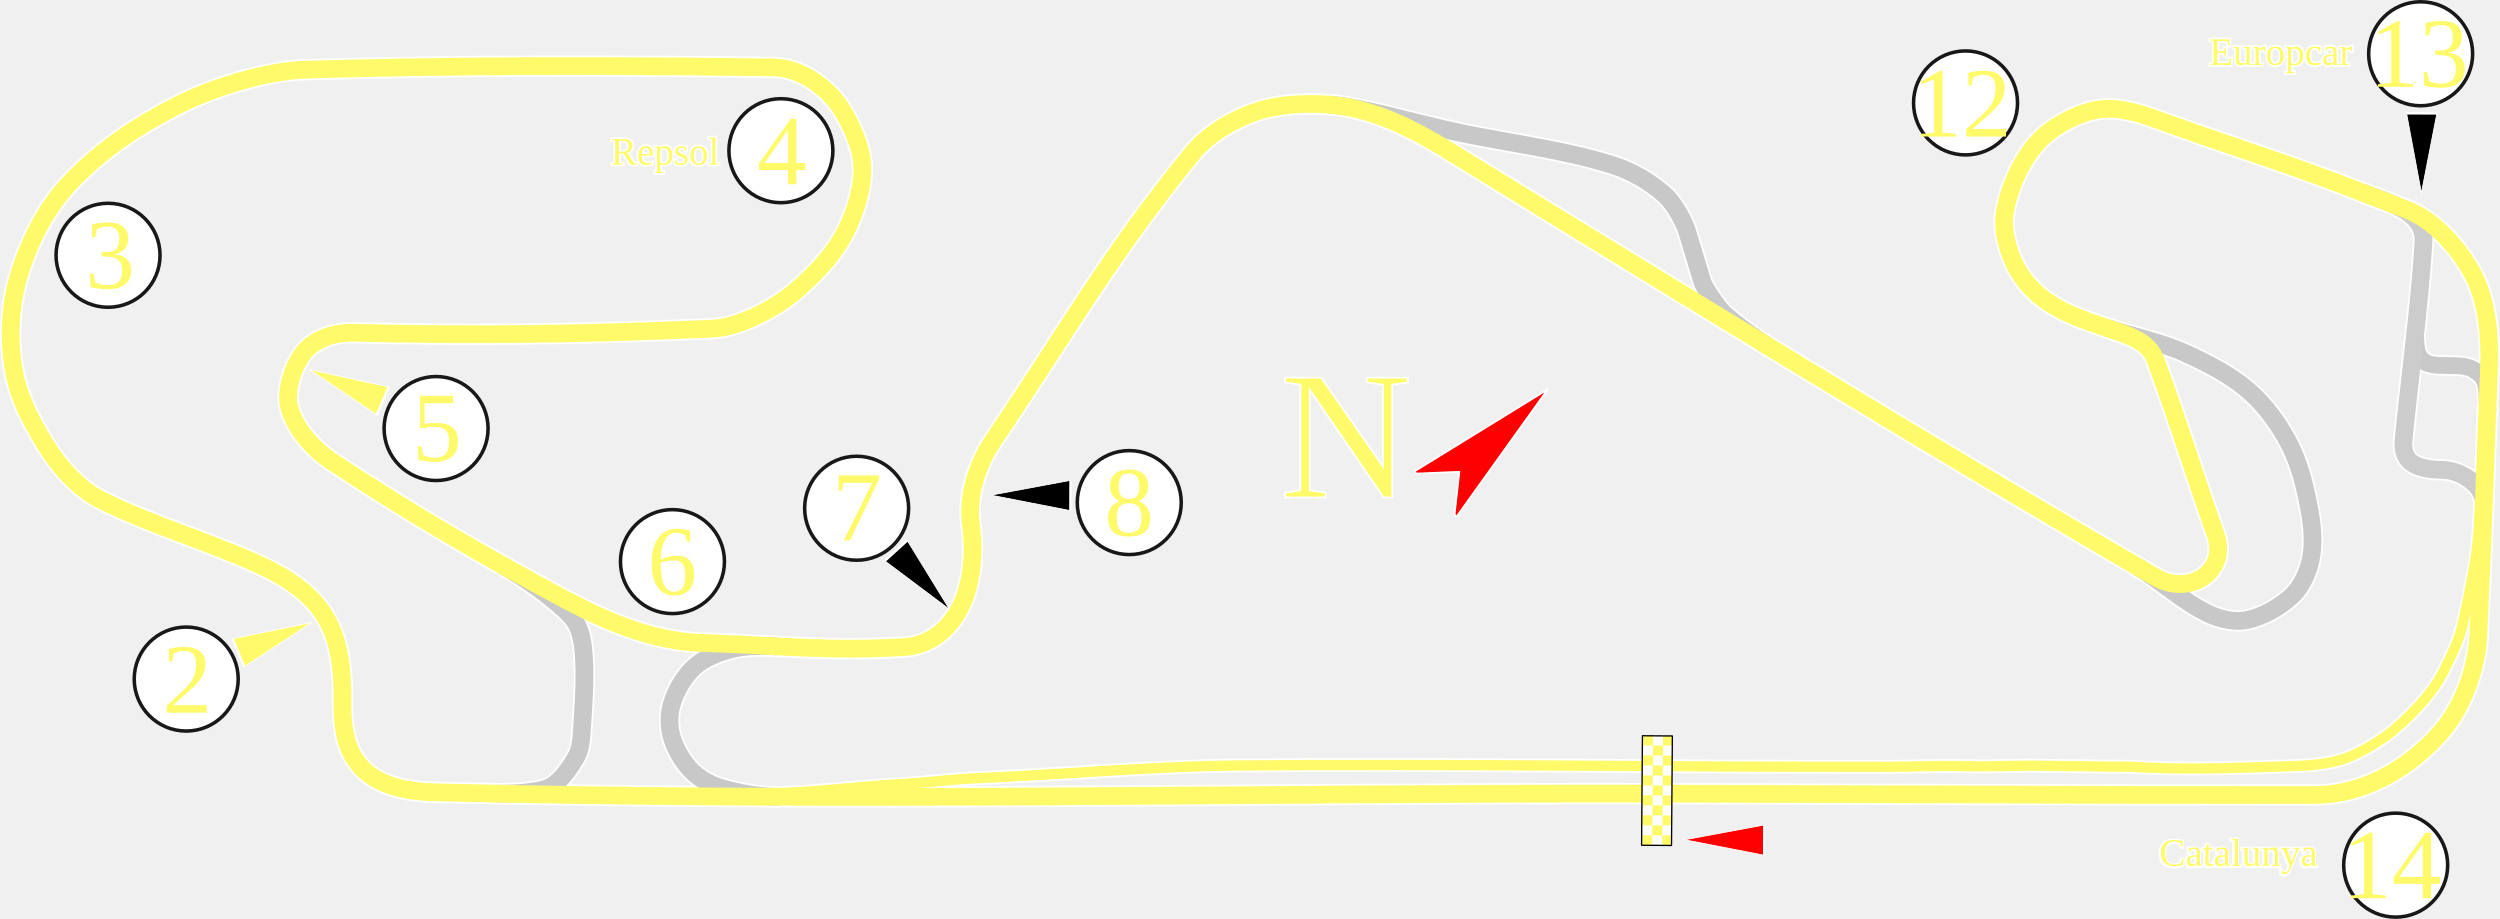
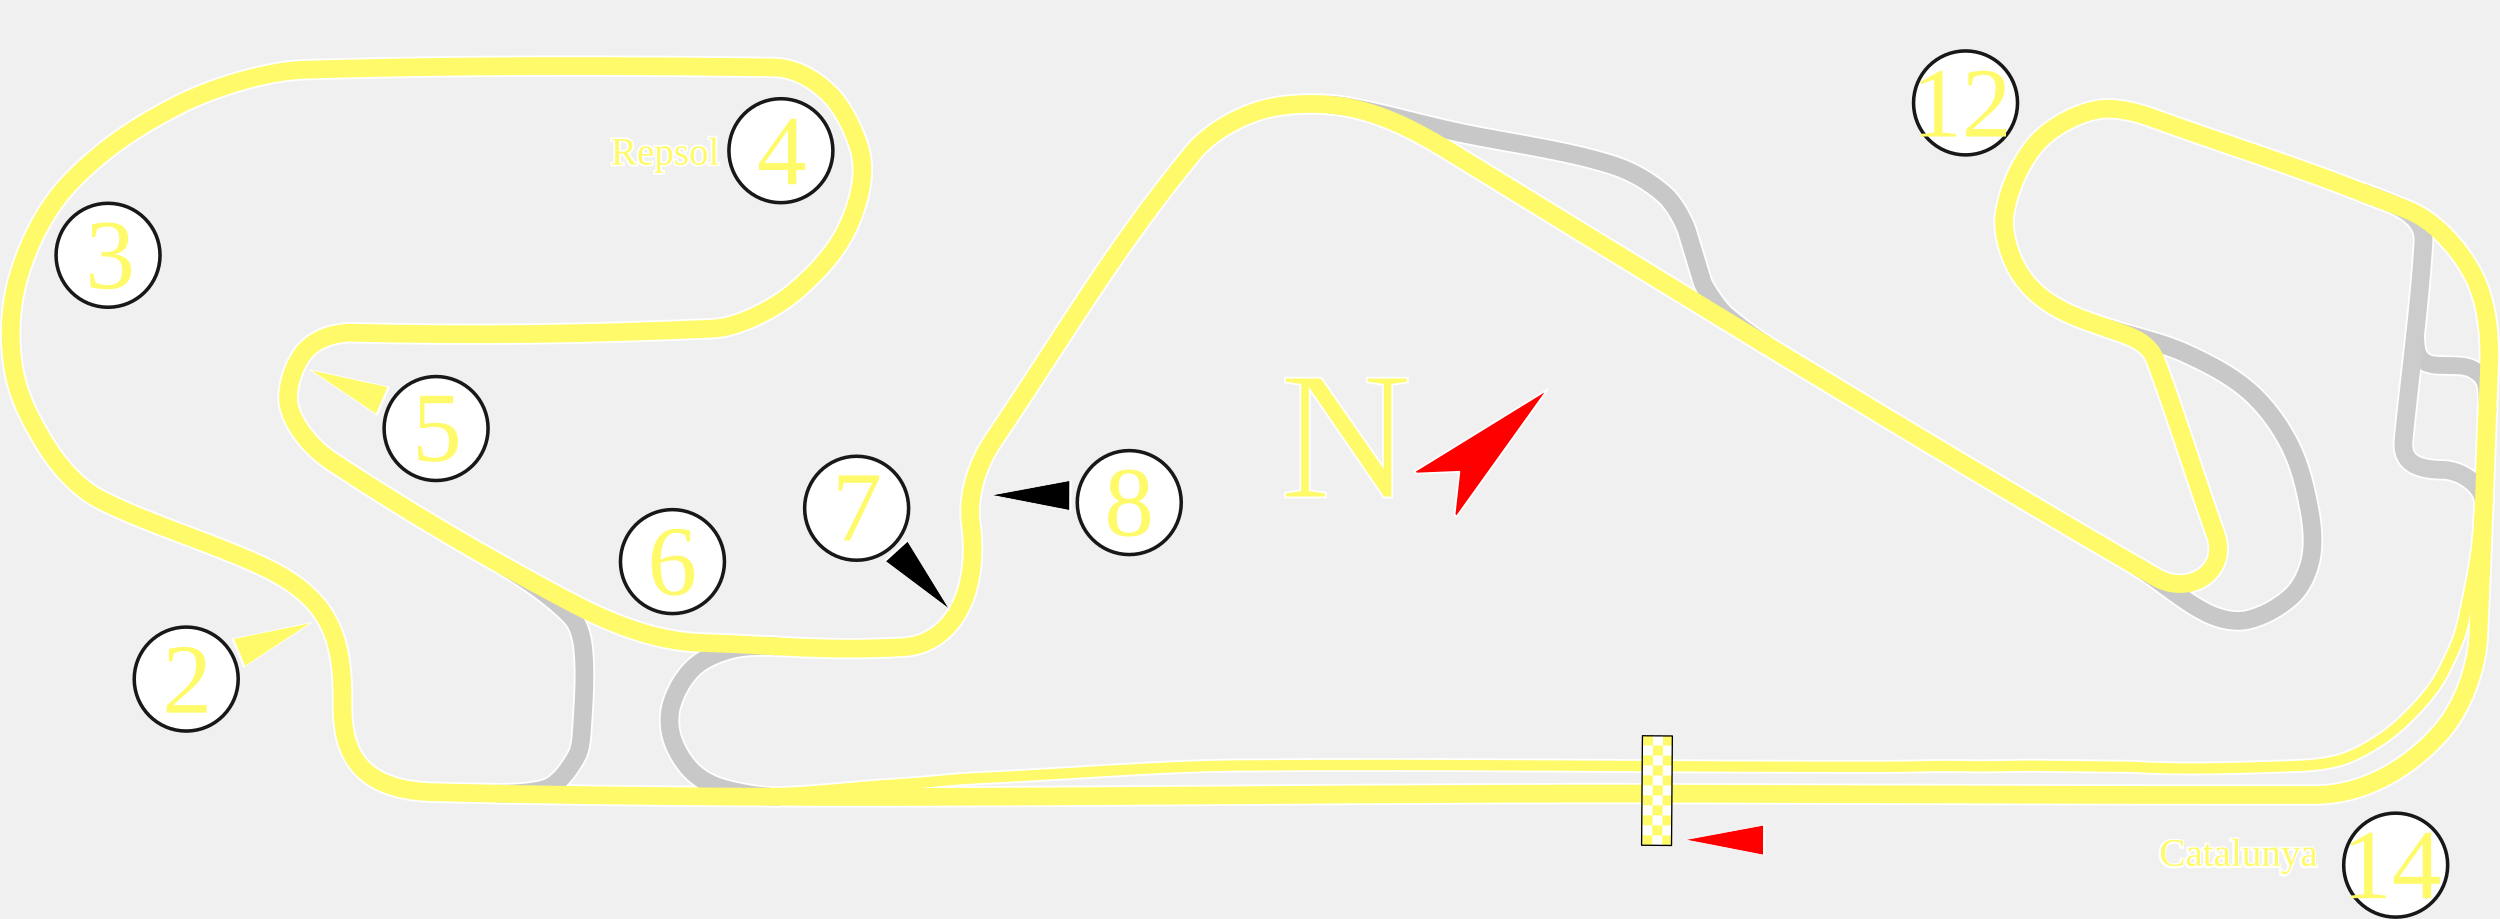
<svg xmlns="http://www.w3.org/2000/svg" xmlns:xlink="http://www.w3.org/1999/xlink" version="1.0" id="svg3942" height="517.724" width="1408.546">
  <defs id="defs3944">
    <clipPath id="clipPath9724" clipPathUnits="userSpaceOnUse">
      <path style="fill:#6a6a6a;fill-opacity:1;fill-rule:nonzero;stroke:#010101;stroke-width:0.943;stroke-linecap:round;stroke-linejoin:round;stroke-miterlimit:4;stroke-dasharray:none;stroke-dashoffset:0;stroke-opacity:1" d="M 727.239,720.308 C 1333.36,720.308 1939.48,720.308 2545.601,720.308 C 2545.601,974.893 2545.601,1229.478 2545.601,1484.063 C 1939.48,1484.063 1333.36,1484.063 727.239,1484.063 C 727.239,1229.478 727.239,974.893 727.239,720.308 L 727.239,720.308 z" id="path9726" />
    </clipPath>
    <pattern id="pattern4912" patternTransform="matrix(0.1737876,0,0,0.1737876,763.4772,1693.907)" height="18.138" width="18.181" patternUnits="userSpaceOnUse">
      <g transform="translate(-1025.535,-1215.281)" id="g4907">
        <rect y="1215.281" x="1025.535" height="18.096" width="18.173" id="rect4899" style="opacity:1;fill:#fffa69;fill-opacity:1;stroke:none;stroke-width:0.5;stroke-linecap:round;stroke-linejoin:round;stroke-miterlimit:4;stroke-dasharray:none;stroke-dashoffset:0;stroke-opacity:1" />
        <rect y="1215.281" x="1025.535" height="9.075" width="9.075" id="rect4903" style="opacity:1;fill:#ffffff;fill-opacity:1;stroke:none;stroke-width:0.5;stroke-linecap:round;stroke-linejoin:round;stroke-miterlimit:4;stroke-dasharray:none;stroke-dashoffset:0;stroke-opacity:1" />
        <rect y="1224.344" x="1034.641" height="9.075" width="9.075" id="rect4905" style="opacity:1;fill:#ffffff;fill-opacity:1;stroke:none;stroke-width:0.5;stroke-linecap:round;stroke-linejoin:round;stroke-miterlimit:4;stroke-dasharray:none;stroke-dashoffset:0;stroke-opacity:1" />
      </g>
    </pattern>
    <pattern patternTransform="matrix(0.4562459,1.0584762e-8,-1.0584762e-8,0.4562459,1606.006,1268.535)" id="pattern4166" xlink:href="#pattern4912" />
  </defs>
  <g transform="translate(-930.5028,-997.6197)" id="layer1">
    <path style="fill:none;fill-rule:evenodd;stroke:white;stroke-width:4;stroke-linecap:butt;stroke-linejoin:round;stroke-miterlimit:4;stroke-dasharray:none;stroke-opacity:1" d="M 2146.267,1430.039 L 2005.451,1429.927" id="path4724" />
    <path style="fill:none;fill-rule:evenodd;stroke:white;stroke-width:12;stroke-linecap:butt;stroke-linejoin:round;stroke-miterlimit:4;stroke-dasharray:none;stroke-opacity:1" d="M 1213.861,1316.235 C 1226.647,1323.762 1241.905,1334.066 1252.294,1344.873 C 1256.76,1349.519 1258.571,1357.153 1259.173,1363.716 C 1260.564,1378.887 1259.27,1394.703 1258.275,1410.075 C 1257.974,1414.743 1257.51,1419.85 1255.284,1423.833 C 1251.828,1430.019 1247.105,1436.878 1241.227,1440.582 C 1235.241,1444.355 1217.749,1444.969 1210.57,1444.769" id="path4714" />
    <path style="fill:none;fill-rule:evenodd;stroke:white;stroke-width:12;stroke-linecap:butt;stroke-linejoin:round;stroke-miterlimit:4;stroke-dasharray:none;stroke-opacity:1" d="M 1370.435,1446.564 C 1361.861,1446.589 1355.814,1445.89 1348.751,1444.47 C 1337.773,1442.265 1329.964,1440.218 1322.43,1434.002 C 1316.643,1429.227 1311.695,1421.281 1309.271,1413.813 C 1307.309,1407.772 1307.164,1400.252 1308.971,1394.373 C 1311.301,1386.793 1315.712,1378.901 1321.683,1373.436 C 1326.878,1368.682 1334.36,1365.631 1341.273,1363.716 C 1349.115,1361.543 1358.471,1361.198 1368.939,1361.847" id="path4716" />
    <path style="fill:none;fill-rule:evenodd;stroke:white;stroke-width:12;stroke-linecap:butt;stroke-linejoin:round;stroke-miterlimit:4;stroke-dasharray:none;stroke-opacity:1" d="M 1678.797,1056.55 C 1695.571,1057.272 1728.685,1067.378 1753.57,1072.551 C 1781.923,1078.444 1811.06,1081.91 1838.437,1090.421 C 1849.543,1093.874 1860.091,1099.96 1868.571,1107.544 C 1874.248,1112.622 1879.58,1123.275 1880.983,1127.733 C 1882.379,1132.17 1888.861,1153.795 1889.656,1156.446 C 1890.584,1159.538 1897.682,1170.005 1901.022,1173.494 C 1904.289,1176.907 1917.746,1187.265 1926.183,1192.411" id="path4718" />
    <path style="fill:none;fill-rule:evenodd;stroke:white;stroke-width:12;stroke-linecap:butt;stroke-linejoin:round;stroke-miterlimit:4;stroke-dasharray:none;stroke-opacity:1" d="M 2134.088,1316.478 C 2147.815,1324.634 2160.386,1336.534 2174.69,1343.378 C 2181.223,1346.503 2189.694,1348.436 2196.524,1346.967 C 2205.446,1345.047 2215.268,1339.553 2221.946,1333.208 C 2227.231,1328.188 2230.912,1320.108 2232.414,1312.87 C 2234.202,1304.256 2233.422,1294.504 2231.816,1285.653 C 2229.534,1273.07 2226.468,1259.902 2220.75,1248.566 C 2215.103,1237.37 2207.112,1226.312 2197.72,1218.059 C 2187.372,1208.965 2174.236,1202.308 2161.53,1196.524 C 2147.518,1190.145 2132.07,1187.302 2117.414,1182.317" id="path4720" />
    <path id="path4712" style="fill:none;fill-rule:evenodd;stroke:#ffffff;stroke-width:12;stroke-linecap:butt;stroke-linejoin:round;stroke-miterlimit:4;stroke-dasharray:none;stroke-opacity:1" d="m 2261.24,1105.991 c -39.602,-15.527 -74.724,-26.213 -117.357,-41.665 -10.208,-3.7 -22.133,-6.783 -32.302,-4.785 -12.164,2.389 -26.502,10.351 -34.272,19.637 -8.58,10.255 -15.003,24.676 -17.317,38.562 -1.674,10.042 2.42,23.317 7.045,31.528 10.681,18.96 29.326,26.002 48.132,32.302 17.184,5.756 25.951,8.532 29.909,19.142 11.725,31.429 20.866,61.876 33.643,97.803 7.694,21.634 -15.264,35.055 -33.451,24.492 -137.873,-80.08 -262.795,-157.214 -400.975,-241.931 -18.282,-11.208 -38.735,-21.126 -59.818,-23.927 -13.068,-1.736 -29.465,-1.171 -41.244,1.91 -14.142,3.699 -31.143,12.987 -40.749,24.773 -46.623,57.204 -70.641,100.274 -112.288,161.895 -9.322,13.793 -14.749,31.465 -12.689,47.106 5.222,39.645 -11.308,67.858 -37.886,69.389 -43.847,2.526 -72.724,-1.116 -113.279,-2.333 -26.944,-0.808 -52.894,-11.407 -76.918,-24.205 -46.741,-24.9 -88.45,-49.339 -131.95,-78.041 -11.479,-7.574 -21.506,-19.761 -24.205,-31.456 -2.087,-9.042 2.985,-24.529 9.849,-31.601 6.296,-6.487 16.468,-9.739 26.247,-9.498 69.992,1.722 131.066,0.862 202.874,-2.32 14.927,-0.661 35.983,-11.878 47.021,-21.607 12.49,-11.008 22.571,-21.584 29.486,-36.797 5.048,-11.107 8.883,-25.252 7.251,-37.087 -1.558,-11.295 -9.467,-27.211 -16.399,-34.84 -8.218,-9.044 -20.435,-16.656 -33.353,-16.822 -89.187,-1.145 -175.087,-1.318 -263.611,1.269 -21.919,0.638 -52.448,10.098 -71.867,19.988 -23.65,12.044 -43.633,25.471 -61.57,44.543 -13.567,14.426 -23.407,34.825 -28.713,53.836 -4.265,15.284 -5.097,33.106 -2.538,49.051 2.625,16.357 8.884,28.351 17.245,42.356 7.591,12.714 19.01,26.079 32.302,32.725 28.182,14.091 60.523,23.321 89.582,36.677 37.218,17.105 46.833,37.672 46.38,77.268 -0.274,24.015 5.35,49.527 51.516,50.67 231.148,5.726 460.056,0.264 691.353,0.773 130.803,0.288 239.607,0.867 367.875,0.773 34.316,-0.026 59.907,-21.683 72.242,-36.109 11.194,-13.091 19.481,-34.96 20.338,-52.785 1.258,-26.151 2.249,-51.21 3.164,-75.535" />
    <path id="path4476" d="M 1213.861,1316.235 C 1226.647,1323.762 1241.905,1334.066 1252.294,1344.873 C 1256.76,1349.519 1258.571,1357.153 1259.173,1363.716 C 1260.564,1378.887 1259.27,1394.703 1258.275,1410.075 C 1257.974,1414.743 1257.51,1419.85 1255.284,1423.833 C 1251.828,1430.019 1247.105,1436.878 1241.227,1440.582 C 1235.241,1444.355 1217.749,1444.969 1210.57,1444.769" style="fill:none;fill-rule:evenodd;stroke:#c8c8c8;stroke-width:10;stroke-linecap:butt;stroke-linejoin:round;stroke-miterlimit:4;stroke-dasharray:none;stroke-opacity:1" />
    <path id="path4478" d="M 1370.435,1446.564 C 1361.861,1446.589 1355.814,1445.89 1348.751,1444.47 C 1337.773,1442.265 1329.964,1440.218 1322.43,1434.002 C 1316.643,1429.227 1311.695,1421.281 1309.271,1413.813 C 1307.309,1407.772 1307.164,1400.252 1308.971,1394.373 C 1311.301,1386.793 1315.712,1378.901 1321.683,1373.436 C 1326.878,1368.682 1334.36,1365.631 1341.273,1363.716 C 1349.115,1361.543 1358.471,1361.198 1368.939,1361.847" style="fill:none;fill-rule:evenodd;stroke:#c8c8c8;stroke-width:10;stroke-linecap:butt;stroke-linejoin:round;stroke-miterlimit:4;stroke-dasharray:none;stroke-opacity:1" />
    <path id="path4480" d="M 1678.797,1056.55 C 1695.571,1057.272 1728.685,1067.378 1753.57,1072.551 C 1781.923,1078.444 1811.06,1081.91 1838.437,1090.421 C 1849.543,1093.874 1860.091,1099.96 1868.571,1107.544 C 1874.248,1112.622 1879.58,1123.275 1880.983,1127.733 C 1882.379,1132.17 1888.861,1153.795 1889.656,1156.446 C 1890.584,1159.538 1897.682,1170.005 1901.022,1173.494 C 1904.289,1176.907 1917.746,1187.265 1926.183,1192.411" style="fill:none;fill-rule:evenodd;stroke:#c8c8c8;stroke-width:10;stroke-linecap:butt;stroke-linejoin:round;stroke-miterlimit:4;stroke-dasharray:none;stroke-opacity:1" />
    <path id="path4482" d="M 2134.088,1316.478 C 2147.815,1324.634 2160.386,1336.534 2174.69,1343.378 C 2181.223,1346.503 2189.694,1348.436 2196.524,1346.967 C 2205.446,1345.047 2215.268,1339.553 2221.946,1333.208 C 2227.231,1328.188 2230.912,1320.108 2232.414,1312.87 C 2234.202,1304.256 2233.422,1294.504 2231.816,1285.653 C 2229.534,1273.07 2226.468,1259.902 2220.75,1248.566 C 2215.103,1237.37 2207.112,1226.312 2197.72,1218.059 C 2187.372,1208.965 2174.236,1202.308 2161.53,1196.524 C 2147.518,1190.145 2132.07,1187.302 2117.414,1182.317" style="fill:none;fill-rule:evenodd;stroke:#c8c8c8;stroke-width:10;stroke-linecap:butt;stroke-linejoin:round;stroke-miterlimit:4;stroke-dasharray:none;stroke-opacity:1" />
    <path id="path4492" d="M 2260.842,1105.848 C 2269.333,1109.034 2278.035,1112.384 2287.072,1115.975 C 2304.667,1122.966 2318.49,1141.351 2324.74,1154.053 C 2331.744,1168.289 2333.617,1187.512 2332.909,1204.3 C 2331.77,1231.301 2330.867,1256.498 2329.916,1281.775" style="fill:none;fill-rule:evenodd;stroke:#ffffff;stroke-width:12;stroke-linecap:butt;stroke-linejoin:round;stroke-miterlimit:4;stroke-dasharray:none;stroke-opacity:1" />
    <path d="m 2329.946,1281.114 c 0.134,-9.591 -12.401,-18.366 -22.599,-18.743 -15.687,-0.124 -23.878,-4.258 -22.629,-16.919 3.672,-37.224 8.91,-73.893 11.209,-111.243 1.091,-17.717 -20.618,-22.702 -34.686,-28.218" style="fill:none;fill-rule:evenodd;stroke:#ffffff;stroke-width:12;stroke-linecap:butt;stroke-linejoin:round;stroke-miterlimit:4;stroke-dasharray:none;stroke-opacity:1" id="path985" />
    <path style="fill:none;fill-rule:evenodd;stroke:#ffffff;stroke-width:11.5;stroke-linecap:butt;stroke-linejoin:miter;stroke-miterlimit:4;stroke-dasharray:none;stroke-opacity:1" d="m 2291.162,1184.552 c 0,0 0.442,5.398 0.649,7.809 0.207,2.41 0.744,5.085 2.488,7.044 1.744,1.959 2.615,2.756 6.171,3.62 3.557,0.864 14.685,0.252 18.551,1.076 3.865,0.824 4.364,1.348 6.909,3.027 2.545,1.679 3.577,2.949 4.781,5.885 1.204,2.935 1.103,11.402 1.103,11.402 l 0.474,5.488" id="path987" />
    <path id="path4312" d="m 2291.162,1184.552 c 0,0 0.442,5.398 0.649,7.809 0.207,2.41 0.744,5.085 2.488,7.044 1.744,1.959 2.615,2.756 6.171,3.62 3.557,0.864 14.685,0.252 18.551,1.076 3.865,0.824 4.364,1.348 6.909,3.027 2.545,1.679 3.577,2.949 4.781,5.885 1.204,2.935 1.103,11.402 1.103,11.402 l 0.474,5.488" style="fill:none;fill-rule:evenodd;stroke:#c9c9c9;stroke-width:9.5;stroke-linecap:butt;stroke-linejoin:miter;stroke-miterlimit:4;stroke-dasharray:none;stroke-opacity:1" />
    <path id="path977" style="fill:none;fill-rule:evenodd;stroke:#cccccc;stroke-width:10;stroke-linecap:butt;stroke-linejoin:round;stroke-miterlimit:4;stroke-dasharray:none;stroke-opacity:1" d="m 2329.946,1281.114 c 0.134,-9.591 -12.401,-18.366 -22.599,-18.743 -15.687,-0.124 -23.878,-4.258 -22.629,-16.919 3.672,-37.224 8.91,-73.893 11.209,-111.243 1.091,-17.717 -20.618,-22.702 -34.686,-28.218" />
    <path style="fill:none;fill-rule:evenodd;stroke:#ffffff;stroke-width:7.8;stroke-linecap:butt;stroke-linejoin:round;stroke-miterlimit:4;stroke-dasharray:none;stroke-opacity:1" d="m 2327.633,1287.087 c -0.598,20.849 -4.889,40.355 -9.149,60.342 -2.37,11.119 -6.396,18.513 -11.297,28.55 -4.47,9.154 -11.771,17.368 -18.992,24.675 -5.39,5.454 -11.281,10.485 -17.796,14.655 -6.645,4.254 -14.232,8.512 -21.684,10.618 -10.543,2.979 -22.187,3.232 -33.349,3.589 -27.82,0.889 -56.363,1.86 -83.596,0.15 l -57.914,-0.657 c -44.528,0.75 -20.47,0.251 -45.103,0.175 -10.63,-0.033 -24.344,0.478 -35.025,0.494 -122.166,0.183 -244.673,-1.835 -366.824,-0.759 -42.001,0.37 -97.723,4.943 -139.691,6.834 -26.623,1.2 -26.428,2.371 -53.034,3.888 -18.856,1.075 -50.678,4.995 -69.596,4.833" id="path989" />
    <path transform="translate(930.5028,997.6197)" d="M 336.484 37.209 C 281.764 37.106 227.462 37.645 172.135 39.262 C 150.216 39.899 119.687 49.361 100.268 59.25 C 76.618 71.294 56.634 84.721 38.697 103.793 C 25.13 118.219 15.29 138.617 9.984 157.629 C 5.719 172.913 4.886 190.737 7.445 206.682 C 10.071 223.039 16.33 235.032 24.691 249.037 C 32.282 261.751 43.7 275.116 56.992 281.762 C 85.174 295.853 117.516 305.082 146.574 318.438 C 183.792 335.543 193.407 356.111 192.955 395.707 C 192.681 419.722 198.304 445.233 244.471 446.377 C 475.619 452.103 704.528 446.641 935.824 447.15 C 1066.627 447.438 1175.431 448.018 1303.699 447.924 C 1338.015 447.898 1363.607 426.24 1375.941 411.814 C 1387.135 398.724 1395.422 376.854 1396.279 359.029 C 1397.537 332.878 1398.528 307.818 1399.443 283.494 L 1399.438 283.479 C 1400.38 258.428 1401.277 233.442 1402.406 206.682 C 1403.114 189.893 1401.241 170.67 1394.236 156.434 C 1387.987 143.732 1374.164 125.346 1356.568 118.355 C 1347.673 114.821 1339.108 111.522 1330.742 108.381 L 1330.738 108.371 C 1291.136 92.844 1256.013 82.159 1213.381 66.707 C 1203.173 63.007 1191.247 59.923 1181.078 61.92 C 1168.915 64.309 1154.576 72.273 1146.807 81.559 C 1138.226 91.813 1131.804 106.234 1129.49 120.119 C 1127.816 130.161 1131.909 143.437 1136.535 151.648 C 1147.216 170.609 1165.861 177.649 1184.668 183.949 C 1201.852 189.706 1210.62 192.482 1214.578 203.092 C 1226.303 234.52 1235.444 264.968 1248.221 300.895 C 1255.915 322.529 1232.957 335.95 1214.77 325.387 C 1076.897 245.307 951.975 168.172 813.795 83.455 C 795.513 72.247 775.06 62.329 753.977 59.527 C 740.908 57.791 724.512 58.357 712.732 61.438 C 698.59 65.136 681.591 74.424 671.984 86.211 C 625.362 143.415 601.342 186.484 559.695 248.105 C 550.373 261.899 544.946 279.569 547.006 295.211 C 552.227 334.856 535.699 363.07 509.121 364.602 C 465.274 367.128 436.397 363.484 395.842 362.268 C 368.897 361.459 342.948 350.861 318.924 338.062 C 272.182 313.162 230.473 288.724 186.973 260.021 C 175.494 252.447 165.466 240.262 162.768 228.566 C 160.681 219.525 165.753 204.037 172.617 196.965 C 178.913 190.478 189.085 187.226 198.865 187.467 C 268.858 189.189 329.931 188.329 401.738 185.146 C 416.665 184.485 437.721 173.268 448.76 163.539 C 461.25 152.531 471.331 141.956 478.246 126.742 C 483.294 115.636 487.128 101.489 485.496 89.654 C 483.938 78.36 476.029 62.443 469.098 54.814 C 460.88 45.77 448.662 38.16 435.744 37.994 C 402.299 37.565 369.317 37.271 336.484 37.209 z " style="fill:none;fill-rule:evenodd;stroke:#fffa69;stroke-width:10;stroke-linecap:butt;stroke-linejoin:round;stroke-miterlimit:4;stroke-dasharray:none;stroke-opacity:1" id="path3965" />
    <text id="text4528" y="1449.807" x="1076.742" style="font-style:normal;font-weight:normal;line-height:0%;font-family:'Times New Roman';writing-mode:lr-tb;fill:#fffa69;fill-opacity:1;stroke:none;stroke-width:1px;stroke-linecap:butt;stroke-linejoin:miter;stroke-opacity:1" xml:space="preserve">
      <tspan style="font-size:40px;line-height:1.25" y="1449.807" x="1076.742" id="tspan4530"> </tspan>
    </text>
    <text id="text4532" y="1470.391" x="1081.493" style="font-style:normal;font-weight:normal;line-height:0%;font-family:'Times New Roman';writing-mode:lr-tb;fill:#fffa69;fill-opacity:1;stroke:none;stroke-width:1px;stroke-linecap:butt;stroke-linejoin:miter;stroke-opacity:1" xml:space="preserve">
      <tspan style="font-size:48px;line-height:1.25" y="1470.391" x="1081.493" id="tspan4534"> </tspan>
    </text>
    <g id="g4693">
      <path style="opacity:1;fill:white;fill-opacity:1;fill-rule:nonzero;stroke:#181818;stroke-width:2.216;stroke-linecap:round;stroke-linejoin:round;marker:none;marker-start:none;marker-mid:none;marker-end:none;stroke-miterlimit:4;stroke-dasharray:none;stroke-dashoffset:66;stroke-opacity:1;visibility:visible;display:inline;overflow:visible;enable-background:accumulate" id="path4691" d="m 2307.079,1490.185 a 32.461,32.461 0 0 1 -32.461,32.461 32.461,32.461 0 0 1 -32.461,-32.461 32.461,32.461 0 0 1 32.461,-32.461 32.461,32.461 0 0 1 32.461,32.461 z" transform="matrix(0.902439,0,0,0.902439,-1061.325,-203.358)" />
      <text xml:space="preserve" style="font-style:normal;font-weight:normal;line-height:0%;font-family:'Times New Roman';writing-mode:lr-tb;fill:#fffa69;fill-opacity:1;stroke:none;stroke-width:1px;stroke-linecap:butt;stroke-linejoin:miter;stroke-opacity:1" x="978.569" y="1160.036" id="text4544">
        <tspan style="font-size:56px;line-height:1.25" id="tspan4546" x="978.569" y="1160.036">3</tspan>
      </text>
    </g>
    <g transform="translate(-7.917222,19.00133)" id="g4679">
      <path style="opacity:1;fill:white;fill-opacity:1;fill-rule:nonzero;stroke:#181818;stroke-width:2.216;stroke-linecap:round;stroke-linejoin:round;marker:none;marker-start:none;marker-mid:none;marker-end:none;stroke-miterlimit:4;stroke-dasharray:none;stroke-dashoffset:66;stroke-opacity:1;visibility:visible;display:inline;overflow:visible;enable-background:accumulate" id="path4665" d="m 2307.079,1490.185 a 32.461,32.461 0 0 1 -32.461,32.461 32.461,32.461 0 0 1 -32.461,-32.461 32.461,32.461 0 0 1 32.461,-32.461 32.461,32.461 0 0 1 32.461,32.461 z" transform="matrix(0.902439,0,0,0.902439,-735.4062,-49.76393)" />
      <text xml:space="preserve" style="font-style:normal;font-weight:normal;line-height:0%;font-family:'Times New Roman';writing-mode:lr-tb;fill:#fffa69;fill-opacity:1;stroke:none;stroke-width:1px;stroke-linecap:butt;stroke-linejoin:miter;stroke-opacity:1" x="1303.175" y="1313.63" id="text4556">
        <tspan style="font-size:56px;line-height:1.25" id="tspan4558" x="1303.175" y="1313.63">6</tspan>
      </text>
    </g>
    <g id="g4923">
      <use x="0" y="0" xlink:href="#text4736" id="use4772" style="stroke:white;stroke-width:2;stroke-miterlimit:4;stroke-dasharray:none;stroke-opacity:1" width="744.094" height="1052.362" />
      <g id="g4686" transform="translate(22.16822,1.583444)">
        <path transform="matrix(0.902439,0,0,0.902439,-704.3935,-263.8571)" d="m 2307.079,1490.185 a 32.461,32.461 0 0 1 -32.461,32.461 32.461,32.461 0 0 1 -32.461,-32.461 32.461,32.461 0 0 1 32.461,-32.461 32.461,32.461 0 0 1 32.461,32.461 z" id="path4684" style="opacity:1;fill:white;fill-opacity:1;fill-rule:nonzero;stroke:#181818;stroke-width:2.216;stroke-linecap:round;stroke-linejoin:round;marker:none;marker-start:none;marker-mid:none;marker-end:none;stroke-miterlimit:4;stroke-dasharray:none;stroke-dashoffset:66;stroke-opacity:1;visibility:visible;display:inline;overflow:visible;enable-background:accumulate" />
        <text id="text4548" y="1099.866" x="1334.844" style="font-style:normal;font-weight:normal;line-height:0%;font-family:'Times New Roman';writing-mode:lr-tb;fill:#fffa69;fill-opacity:1;stroke:none;stroke-width:1px;stroke-linecap:butt;stroke-linejoin:miter;stroke-opacity:1" xml:space="preserve">
          <tspan style="font-size:56px;line-height:1.25" y="1099.866" x="1334.844" id="tspan4550">4</tspan>
        </text>
      </g>
      <text xml:space="preserve" style="font-style:normal;font-weight:normal;line-height:0%;font-family:'Times New Roman';writing-mode:lr-tb;fill:#fffa69;fill-opacity:1" x="1274.673" y="1090.365" id="text4736">
        <tspan style="font-size:22px;line-height:1.25" id="tspan4738" x="1274.673" y="1090.365">Repsol</tspan>
      </text>
    </g>
    <g id="g4630">
      <circle style="display:inline;overflow:visible;visibility:visible;opacity:1;fill:#ffffff;fill-opacity:1;fill-rule:nonzero;stroke:#181818;stroke-width:2.216;stroke-linecap:round;stroke-linejoin:round;stroke-miterlimit:4;stroke-dasharray:none;stroke-dashoffset:66;stroke-opacity:1;marker:none;marker-start:none;marker-mid:none;marker-end:none;enable-background:accumulate" id="path4628" transform="matrix(0.902439,0,0,0.902439,-14.77741,-289.1922)" cx="2274.618" cy="1490.185" r="32.461" />
      <text xml:space="preserve" style="font-style:normal;font-weight:normal;line-height:0%;font-family:'Times New Roman';writing-mode:lr-tb;fill:#fffa69;fill-opacity:1;stroke:none;stroke-width:1px;stroke-linecap:butt;stroke-linejoin:miter;stroke-opacity:1" x="2007.807" y="1074.53" id="text4580">
        <tspan style="font-size:56px;line-height:1.25" id="tspan4582" x="2007.807" y="1074.53">12</tspan>
      </text>
    </g>
    <use height="1052.362" width="744.094" style="stroke:#ffffff;stroke-width:2;stroke-miterlimit:4;stroke-dasharray:none;stroke-opacity:1" id="use4784" xlink:href="#text4762" y="0" x="0" transform="translate(-0.4240292,0.3118079)" />
    <g id="g4602">
      <circle style="display:inline;overflow:visible;visibility:visible;opacity:1;fill:#ffffff;fill-opacity:1;fill-rule:nonzero;stroke:#181818;stroke-width:2.216;stroke-linecap:round;stroke-linejoin:round;stroke-miterlimit:4;stroke-dasharray:none;stroke-dashoffset:66;stroke-opacity:1;marker:none;marker-start:none;marker-mid:none;marker-end:none;enable-background:accumulate" id="path4600" transform="matrix(0.902439,0,0,0.902439,227.5717,140.2494)" cx="2274.618" cy="1490.185" r="32.461" />
      <text xml:space="preserve" style="font-style:normal;font-weight:normal;line-height:0%;font-family:'Times New Roman';writing-mode:lr-tb;fill:#fffa69;fill-opacity:1;stroke:none;stroke-width:1px;stroke-linecap:butt;stroke-linejoin:miter;stroke-opacity:1" x="2250.075" y="1503.644" id="text4596">
        <tspan style="font-size:56px;line-height:1.25" id="tspan4598" x="2250.075" y="1503.644">14</tspan>
      </text>
    </g>
    <text id="text4762" y="1485.395" x="2147.143" style="font-style:normal;font-weight:normal;line-height:0%;font-family:'Times New Roman';writing-mode:lr-tb;fill:#fffa69;fill-opacity:1" xml:space="preserve">
      <tspan style="font-size:22px;line-height:1.25" id="tspan4766" y="1485.395" x="2147.143">Catalunya</tspan>
    </text>
    <path id="path991" d="m 2327.633,1287.087 c -0.598,20.849 -4.889,40.355 -9.149,60.342 -2.37,11.119 -6.396,18.513 -11.297,28.55 -4.47,9.154 -11.771,17.368 -18.992,24.675 -5.39,5.454 -11.281,10.485 -17.796,14.655 -6.645,4.254 -14.232,8.512 -21.684,10.618 -10.543,2.979 -22.187,3.232 -33.349,3.589 -27.82,0.889 -56.363,1.86 -83.596,0.15 l -57.914,-0.657 c -44.528,0.75 -20.47,0.251 -45.103,0.175 -10.63,-0.033 -24.344,0.478 -35.025,0.494 -122.166,0.183 -244.673,-1.835 -366.824,-0.759 -42.001,0.37 -97.723,4.943 -139.691,6.834 -26.623,1.2 -26.428,2.371 -53.034,3.888 -18.856,1.075 -50.678,4.995 -69.596,4.833" style="fill:none;fill-rule:evenodd;stroke:#fffa69;stroke-width:5.8;stroke-linecap:butt;stroke-linejoin:round;stroke-miterlimit:4;stroke-dasharray:none;stroke-opacity:1" />
    <g transform="matrix(0.3100541,-1.32292,1.32292,0.3100541,-553.098,3071.939)" id="g4425">
      <path style="opacity:1;fill:red;fill-opacity:1;stroke:white;stroke-width:0.617;stroke-linecap:round;stroke-linejoin:miter;stroke-miterlimit:4;stroke-dasharray:none;stroke-dashoffset:0;stroke-opacity:1" id="path3463" d="m 1695.937,1398.521 -24.481,0 12.241,-21.201 z" transform="matrix(-0.500919,0.1152259,0.34924,1.518244,1918.238,-810.8729)" />
      <rect style="opacity:1;fill:url(#pattern4166);fill-opacity:1;stroke:black;stroke-width:0.552;stroke-linecap:round;stroke-linejoin:round;stroke-miterlimit:4;stroke-dasharray:none;stroke-dashoffset:0;stroke-opacity:1;display:inline" id="rect3457" width="12.409" height="45.403" x="1763.349" y="1189.909" transform="matrix(0.2205973,0.975365,0.975365,-0.2205973,0,0)" ry="0" />
    </g>
    <g clip-path="url(#clipPath9724)" transform="matrix(1.610266,0,0,1.610266,-1687.294,-274.4685)" id="g3804" style="display:inline">
      <text xml:space="preserve" style="font-style:normal;font-weight:normal;line-height:0%;font-family:'Times New Roman';fill:#fffa69;fill-opacity:1;stroke:#ffffff;stroke-width:0.621px;stroke-linecap:butt;stroke-linejoin:miter;stroke-opacity:1" x="2073.466" y="964.031" id="text3180">
        <tspan style="font-size:64px;line-height:1.25;stroke-width:0.621" id="tspan3182" x="2073.466" y="964.031">N</tspan>
      </text>
      <path style="fill:red;fill-opacity:1;fill-rule:nonzero;stroke:white;stroke-width:0.621;stroke-linecap:round;stroke-linejoin:round;stroke-miterlimit:4;stroke-dasharray:none;stroke-dashoffset:0;stroke-opacity:1" d="M 2167.23,926.227 L 2120.591,954.934 L 2121.294,955.688 L 2136.307,955.063 L 2134.636,969.996 L 2135.339,970.75 L 2167.23,926.227 z" id="path2745" />
    </g>
    <g transform="translate(-32.5964,31.66889)" id="g4700">
      <circle style="display:inline;overflow:visible;visibility:visible;opacity:1;fill:#ffffff;fill-opacity:1;fill-rule:nonzero;stroke:#181818;stroke-width:2.216;stroke-linecap:round;stroke-linejoin:round;stroke-miterlimit:4;stroke-dasharray:none;stroke-dashoffset:66;stroke-opacity:1;marker:none;marker-start:none;marker-mid:none;marker-end:none;enable-background:accumulate" id="path4698" transform="matrix(0.902439,0,0,0.902439,-984.6906,3.745103)" cx="2274.618" cy="1490.185" r="32.461" />
      <text xml:space="preserve" style="font-style:normal;font-weight:normal;line-height:0%;font-family:'Times New Roman';writing-mode:lr-tb;fill:#fffa69;fill-opacity:1;stroke:none;stroke-width:1px;stroke-linecap:butt;stroke-linejoin:miter;stroke-opacity:1" x="1054.574" y="1367.468" id="text4540">
        <tspan style="font-size:56px;line-height:1.25" id="tspan4542" x="1054.574" y="1367.468">2</tspan>
      </text>
    </g>
    <path style="opacity:1;fill:#fffa69;fill-opacity:1;stroke:#ffffff;stroke-width:0.617;stroke-linecap:round;stroke-linejoin:miter;stroke-miterlimit:4;stroke-dasharray:none;stroke-dashoffset:0;stroke-opacity:1" id="path4801" d="m 1695.937,1398.521 -24.481,0 12.241,-21.201 z" transform="matrix(-0.2665011,-0.6455626,-1.956647,0.8077425,4249.969,1322.689)" />
    <g transform="translate(16.29015,44.98543)" id="g4674">
      <circle style="display:inline;overflow:visible;visibility:visible;opacity:1;fill:#ffffff;fill-opacity:1;fill-rule:nonzero;stroke:#181818;stroke-width:2.216;stroke-linecap:round;stroke-linejoin:round;stroke-miterlimit:4;stroke-dasharray:none;stroke-dashoffset:66;stroke-opacity:1;marker:none;marker-start:none;marker-mid:none;marker-end:none;enable-background:accumulate" id="path4672" transform="matrix(0.902439,0,0,0.902439,-892.7961,-150.7216)" cx="2274.618" cy="1490.185" r="32.461" />
      <text xml:space="preserve" style="font-style:normal;font-weight:normal;line-height:0%;font-family:'Times New Roman';writing-mode:lr-tb;fill:#fffa69;fill-opacity:1;stroke:none;stroke-width:1px;stroke-linecap:butt;stroke-linejoin:miter;stroke-opacity:1" x="1146.414" y="1212.29" id="text4552">
        <tspan style="font-size:56px;line-height:1.25" id="tspan4554" x="1146.414" y="1212.29">5</tspan>
      </text>
    </g>
    <path style="opacity:1;fill:#fffa69;fill-opacity:1;stroke:#ffffff;stroke-width:0.617;stroke-linecap:round;stroke-linejoin:miter;stroke-miterlimit:4;stroke-dasharray:none;stroke-dashoffset:0;stroke-opacity:1" id="path4803" d="m 1695.937,1398.521 -24.481,0 12.241,-21.201 z" transform="matrix(-0.2739978,0.6424166,1.947111,0.8304647,-1115.602,-1019.588)" />
    <g id="g4906">
      <g id="g4667" transform="translate(-36.83578,-17.83444)">
        <path transform="matrix(0.902439,0,0,0.902439,-602.725,-42.99257)" d="m 2307.079,1490.185 a 32.461,32.461 0 0 1 -32.461,32.461 32.461,32.461 0 0 1 -32.461,-32.461 32.461,32.461 0 0 1 32.461,-32.461 32.461,32.461 0 0 1 32.461,32.461 z" id="path4663" style="opacity:1;fill:white;fill-opacity:1;fill-rule:nonzero;stroke:#181818;stroke-width:2.216;stroke-linecap:round;stroke-linejoin:round;marker:none;marker-start:none;marker-mid:none;marker-end:none;stroke-miterlimit:4;stroke-dasharray:none;stroke-dashoffset:66;stroke-opacity:1;visibility:visible;display:inline;overflow:visible;enable-background:accumulate" />
        <text id="text4560" y="1319.964" x="1436.184" style="font-style:normal;font-weight:normal;line-height:0%;font-family:'Times New Roman';writing-mode:lr-tb;fill:#fffa69;fill-opacity:1;stroke:none;stroke-width:1px;stroke-linecap:butt;stroke-linejoin:miter;stroke-opacity:1" xml:space="preserve">
          <tspan style="font-size:56px;line-height:1.25" y="1319.964" x="1436.184" id="tspan4562">7</tspan>
        </text>
      </g>
      <path transform="matrix(0.5162472,-0.4703857,-1.4257,-1.564703,2560.025,4288.147)" d="m 1695.937,1398.521 -24.481,0 12.241,-21.201 z" id="path4805" style="opacity:1;fill:black;fill-opacity:1;stroke:white;stroke-width:0.617;stroke-linecap:round;stroke-linejoin:miter;stroke-miterlimit:4;stroke-dasharray:none;stroke-dashoffset:0;stroke-opacity:1" />
    </g>
    <g id="g4899">
      <g id="g4658" transform="translate(35.72414,26.91855)">
        <path transform="matrix(0.902439,0,0,0.902439,-521.6822,-90.93349)" d="m 2307.079,1490.185 a 32.461,32.461 0 0 1 -32.461,32.461 32.461,32.461 0 0 1 -32.461,-32.461 32.461,32.461 0 0 1 32.461,-32.461 32.461,32.461 0 0 1 32.461,32.461 z" id="path4656" style="opacity:1;fill:white;fill-opacity:1;fill-rule:nonzero;stroke:#181818;stroke-width:2.216;stroke-linecap:round;stroke-linejoin:round;marker:none;marker-start:none;marker-mid:none;marker-end:none;stroke-miterlimit:4;stroke-dasharray:none;stroke-dashoffset:66;stroke-opacity:1;visibility:visible;display:inline;overflow:visible;enable-background:accumulate" />
        <text id="text4564" y="1272.461" x="1516.94" style="font-style:normal;font-weight:normal;line-height:0%;font-family:'Times New Roman';writing-mode:lr-tb;fill:#fffa69;fill-opacity:1;stroke:none;stroke-width:1px;stroke-linecap:butt;stroke-linejoin:miter;stroke-opacity:1" xml:space="preserve">
          <tspan style="font-size:56px;line-height:1.25" y="1272.461" x="1516.94" id="tspan4566">8</tspan>
        </text>
      </g>
      <path transform="matrix(-2.877296e-3,0.6984022,2.116799,8.7209945e-3,-1421.95,88.68847)" d="m 1695.937,1398.521 -24.481,0 12.241,-21.201 z" id="path4807" style="opacity:1;fill:black;fill-opacity:1;stroke:white;stroke-width:0.617;stroke-linecap:round;stroke-linejoin:miter;stroke-miterlimit:4;stroke-dasharray:none;stroke-dashoffset:0;stroke-opacity:1" />
    </g>
-     <g id="g4839">
-       <use x="0" y="0" xlink:href="#text4758" id="use4782" style="stroke:white;stroke-width:2;stroke-miterlimit:4;stroke-dasharray:none;stroke-opacity:1" width="744.094" height="1052.362" />
-       <g id="g4623" transform="translate(24.81026,-9.021912)">
-         <path d="m 2307.079,1490.185 a 32.461,32.461 0 0 1 -32.461,32.461 32.461,32.461 0 0 1 -32.461,-32.461 32.461,32.461 0 0 1 32.461,-32.461 32.461,32.461 0 0 1 32.461,32.461 z" transform="matrix(0.902439,0,0,0.902439,216.8268,-307.8654)" id="path4621" style="opacity:1;fill:white;fill-opacity:1;fill-rule:nonzero;stroke:#181818;stroke-width:2.216;stroke-linecap:round;stroke-linejoin:round;marker:none;marker-start:none;marker-mid:none;marker-end:none;stroke-miterlimit:4;stroke-dasharray:none;stroke-dashoffset:66;stroke-opacity:1;visibility:visible;display:inline;overflow:visible;enable-background:accumulate" />
-         <text id="text4584" y="1055.529" x="2240.574" style="font-style:normal;font-weight:normal;line-height:0%;font-family:'Times New Roman';writing-mode:lr-tb;fill:#fffa69;fill-opacity:1;stroke:none;stroke-width:1px;stroke-linecap:butt;stroke-linejoin:miter;stroke-opacity:1" xml:space="preserve">
-           <tspan style="font-size:56px;line-height:1.25" y="1055.529" x="2240.574" id="tspan4586">13</tspan>
-         </text>
-       </g>
-       <text xml:space="preserve" style="font-style:normal;font-weight:normal;line-height:0%;font-family:'Times New Roman';writing-mode:lr-tb;fill:#fffa69;fill-opacity:1" x="2175.22" y="1034.203" id="text4758">
-         <tspan style="font-size:22px;line-height:1.25" id="tspan4760" x="2175.22" y="1034.203">Europcar</tspan>
-       </text>
-       <path transform="matrix(0.6984022,2.877296e-3,8.7209945e-3,-2.116799,1106.855,4017.059)" d="m 1695.937,1398.521 -24.481,0 12.241,-21.201 z" id="path4809" style="opacity:1;fill:black;fill-opacity:1;stroke:white;stroke-width:0.617;stroke-linecap:round;stroke-linejoin:miter;stroke-miterlimit:4;stroke-dasharray:none;stroke-dashoffset:0;stroke-opacity:1" />
-     </g>
  </g>
</svg>
